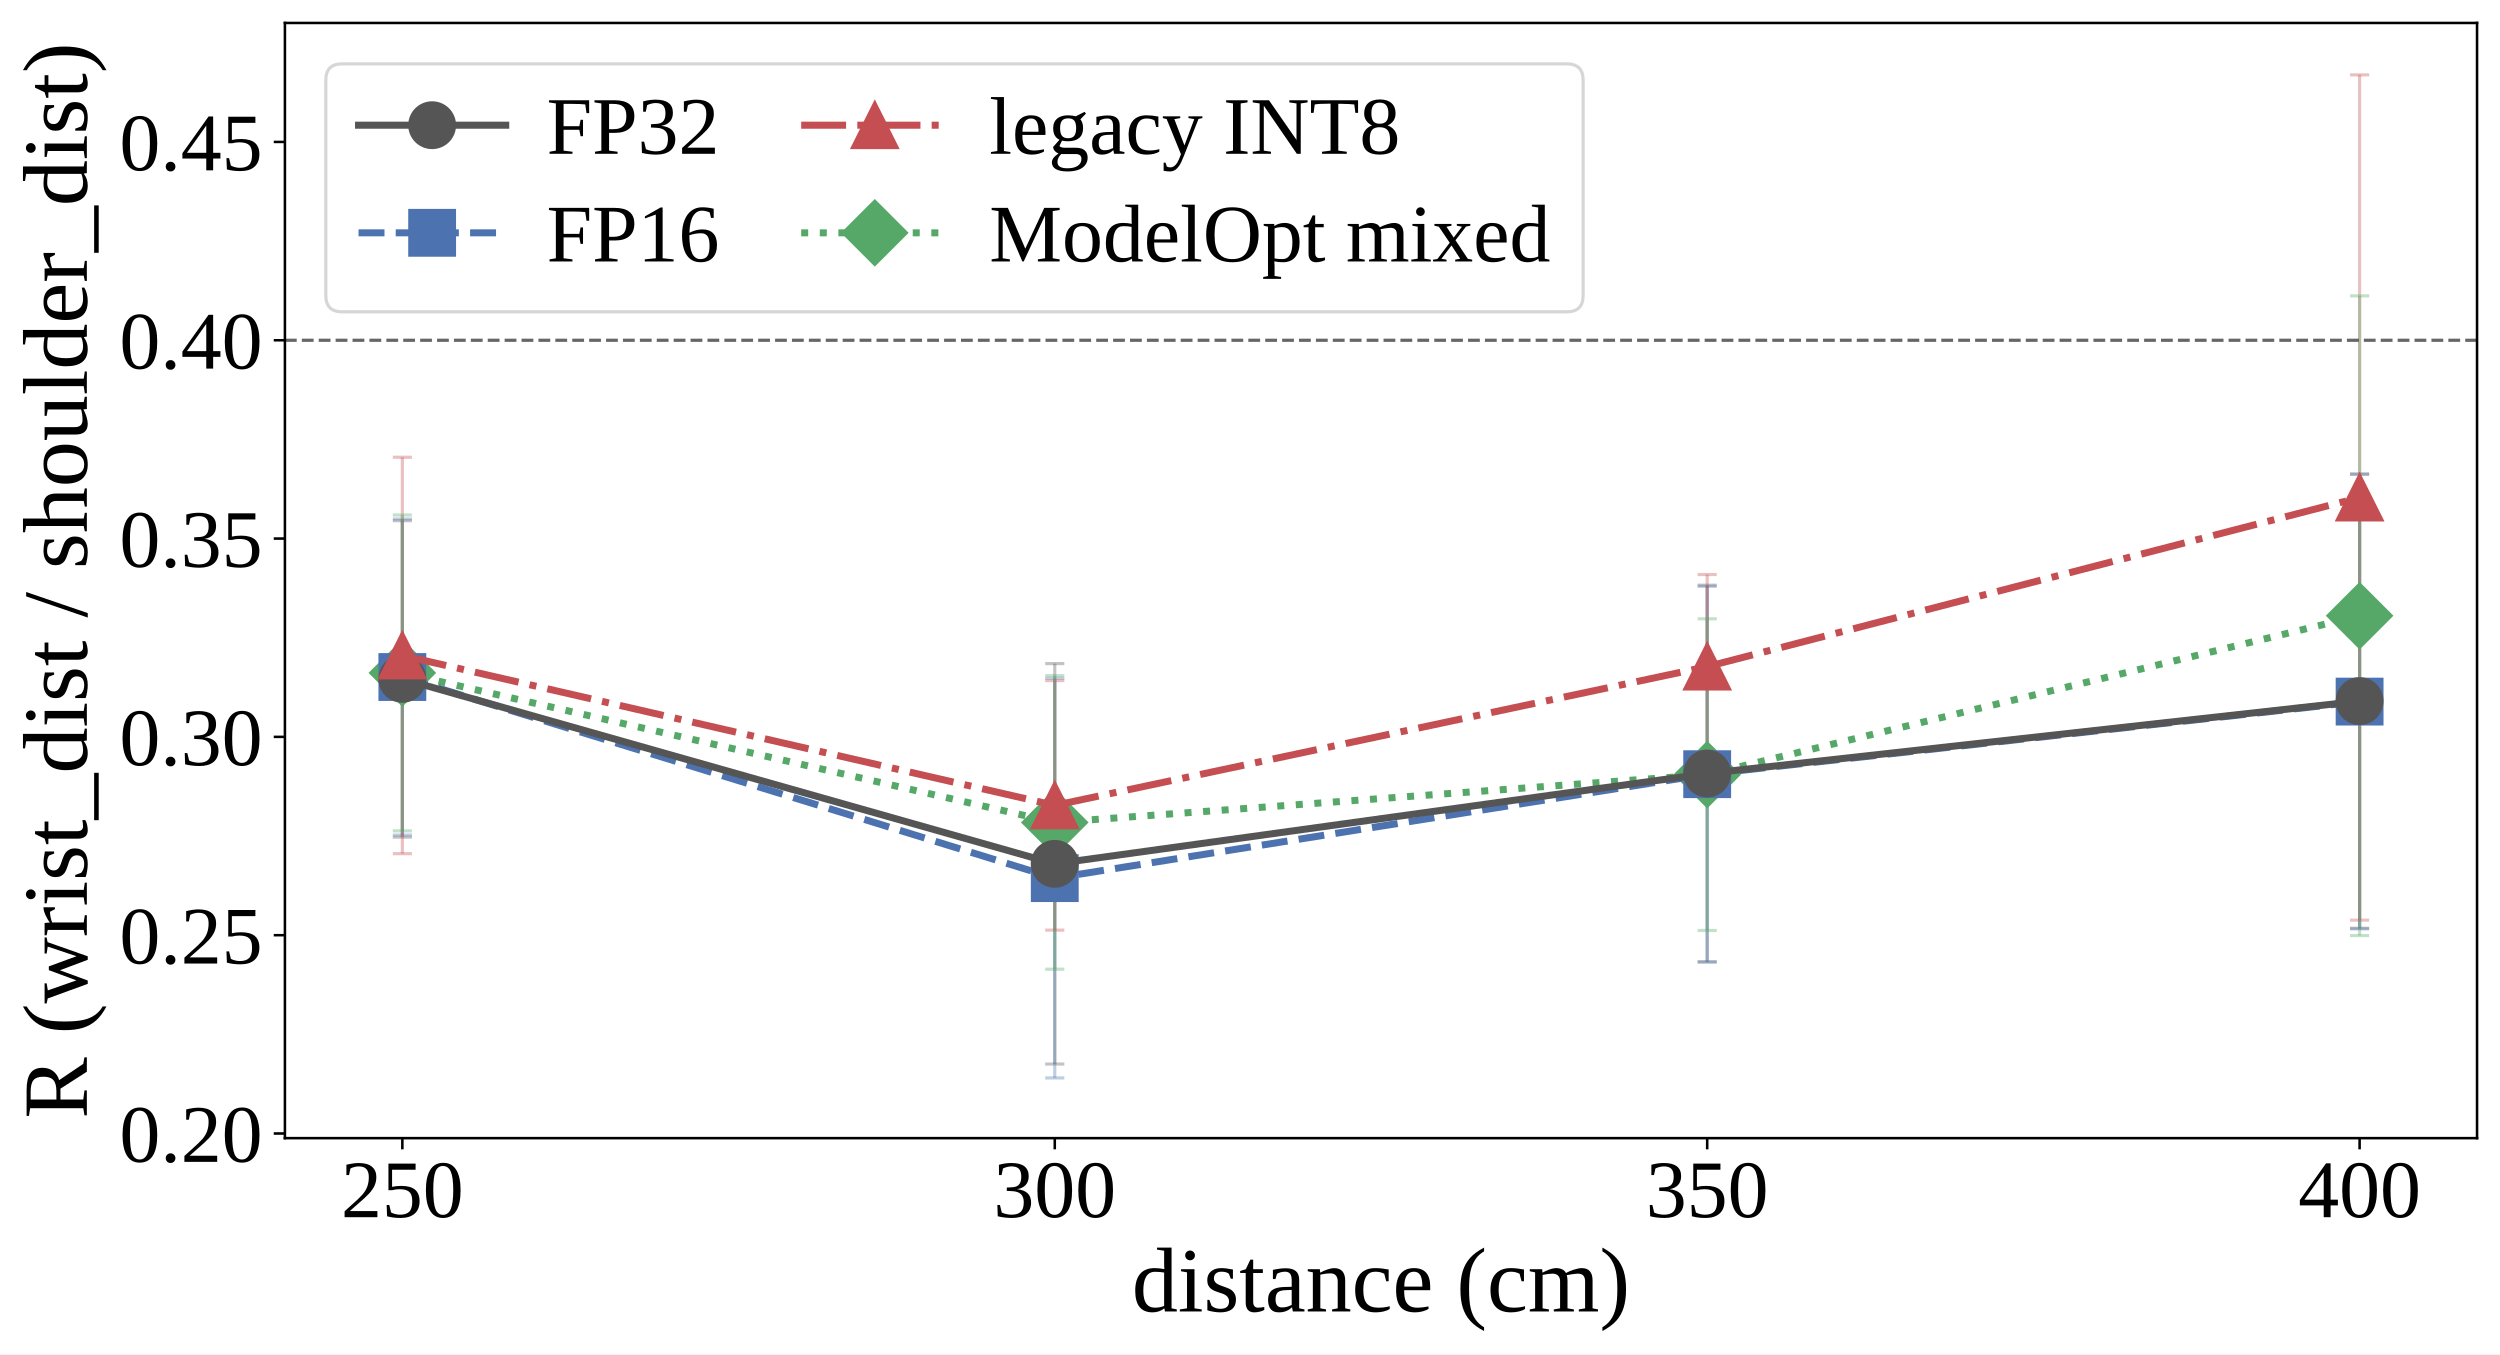
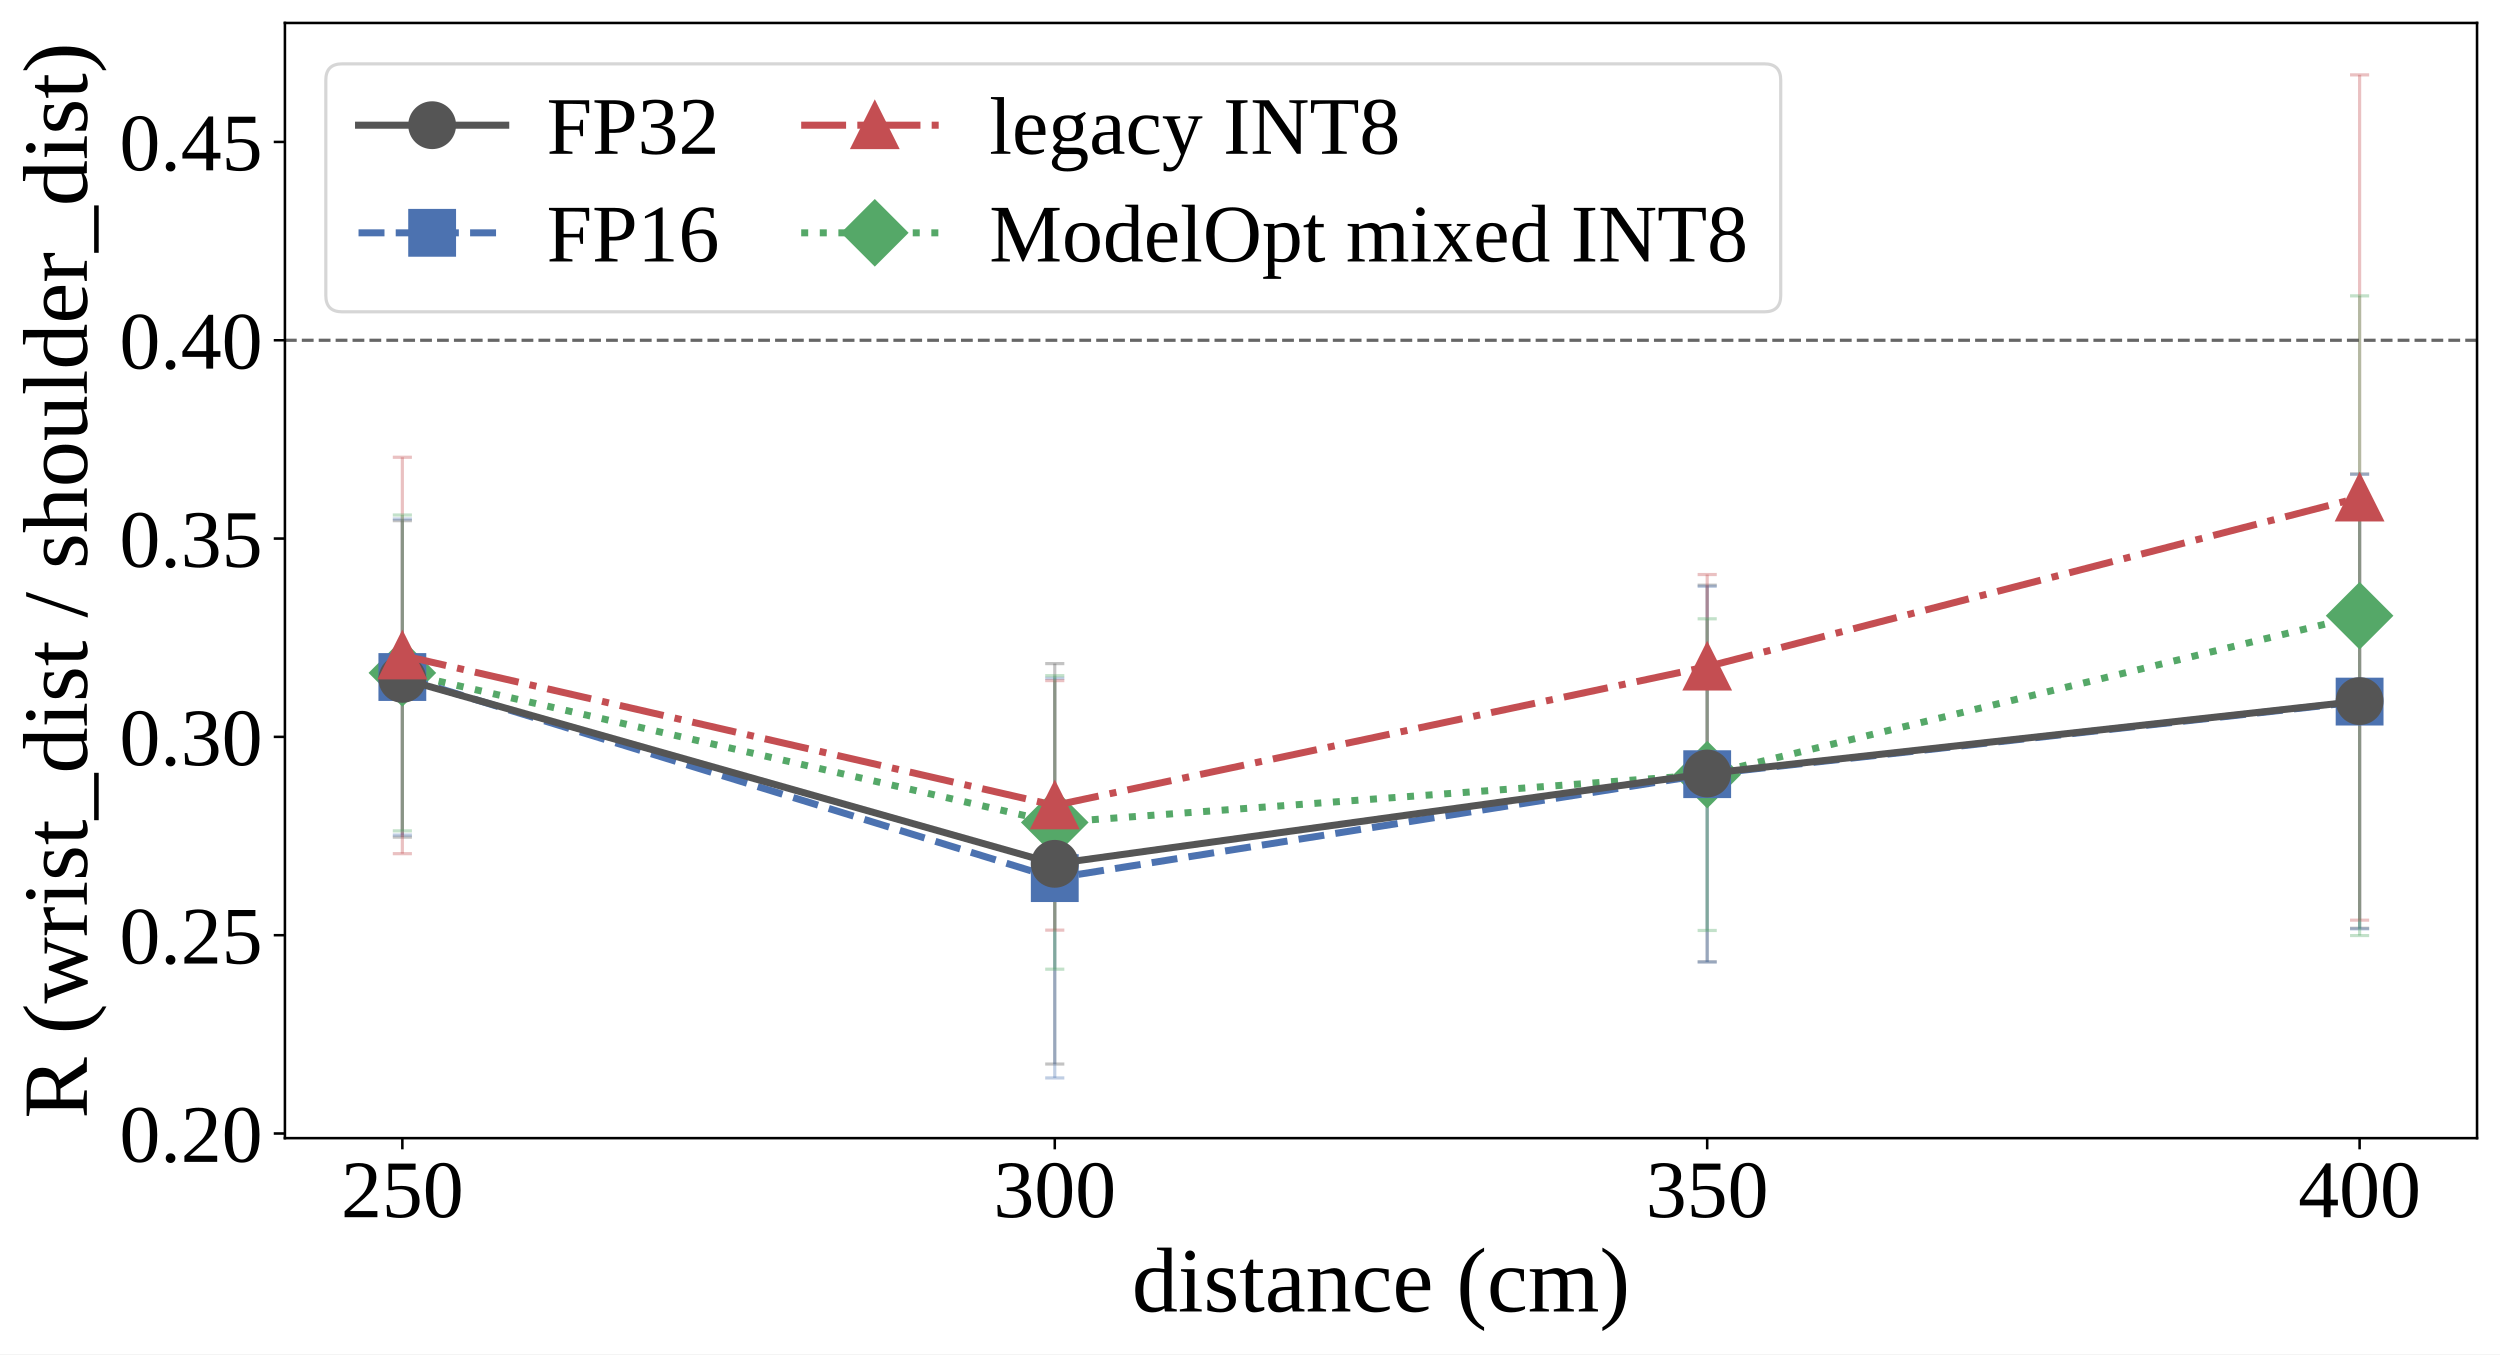
<svg xmlns="http://www.w3.org/2000/svg" xmlns:xlink="http://www.w3.org/1999/xlink" width="783.944pt" height="424.675pt" viewBox="0 0 783.944 424.675" version="1.1">
  <defs>
    <style type="text/css">*{stroke-linejoin: round; stroke-linecap: butt}</style>
  </defs>
  <g id="figure_1">
    <g id="patch_1">
      <path d="M 0 424.675  L 783.944 424.675  L 783.944 0  L 0 0  z " style="fill: #ffffff" />
    </g>
    <g id="axes_1">
      <g id="patch_2">
        <path d="M 89.344 356.895  L 776.744 356.895  L 776.744 7.2  L 89.344 7.2  z " style="fill: #ffffff" />
      </g>
      <g id="LineCollection_1">
-         <path d="M 126.169 262.5  L 126.169 163.261  " clip-path="url(#p3eb8cad488)" style="fill: none; stroke: #555555; stroke-opacity: 0.35" />
-         <path d="M 330.752 333.658  L 330.752 208.092  " clip-path="url(#p3eb8cad488)" style="fill: none; stroke: #555555; stroke-opacity: 0.35" />
-         <path d="M 535.336 301.602  L 535.336 183.504  " clip-path="url(#p3eb8cad488)" style="fill: none; stroke: #555555; stroke-opacity: 0.35" />
-         <path d="M 739.919 291.073  L 739.919 148.611  " clip-path="url(#p3eb8cad488)" style="fill: none; stroke: #555555; stroke-opacity: 0.35" />
+         <path d="M 126.169 262.5  L 126.169 163.261  " clip-path="url(#p5ceab6eb06)" style="fill: none; stroke: #555555; stroke-opacity: 0.35" />
+         <path d="M 330.752 333.658  L 330.752 208.092  " clip-path="url(#p5ceab6eb06)" style="fill: none; stroke: #555555; stroke-opacity: 0.35" />
+         <path d="M 535.336 301.602  L 535.336 183.504  " clip-path="url(#p5ceab6eb06)" style="fill: none; stroke: #555555; stroke-opacity: 0.35" />
+         <path d="M 739.919 291.073  L 739.919 148.611  " clip-path="url(#p5ceab6eb06)" style="fill: none; stroke: #555555; stroke-opacity: 0.35" />
      </g>
      <g id="line2d_1">
        <defs>
-           <path id="m1284ea0ceb" d="M 3 0  L -3 -0  " style="stroke: #555555; stroke-opacity: 0.35" />
-         </defs>
-         <g clip-path="url(#p3eb8cad488)">
-           <use xlink:href="#m1284ea0ceb" x="126.169" y="262.5" style="fill: #1f77b4; fill-opacity: 0.35; stroke: #555555; stroke-opacity: 0.35" />
-           <use xlink:href="#m1284ea0ceb" x="330.752" y="333.658" style="fill: #1f77b4; fill-opacity: 0.35; stroke: #555555; stroke-opacity: 0.35" />
-           <use xlink:href="#m1284ea0ceb" x="535.336" y="301.602" style="fill: #1f77b4; fill-opacity: 0.35; stroke: #555555; stroke-opacity: 0.35" />
-           <use xlink:href="#m1284ea0ceb" x="739.919" y="291.073" style="fill: #1f77b4; fill-opacity: 0.35; stroke: #555555; stroke-opacity: 0.35" />
+           <path id="m0819bf3058" d="M 3 0  L -3 -0  " style="stroke: #555555; stroke-opacity: 0.35" />
+         </defs>
+         <g clip-path="url(#p5ceab6eb06)">
+           <use xlink:href="#m0819bf3058" x="126.169" y="262.5" style="fill: #1f77b4; fill-opacity: 0.35; stroke: #555555; stroke-opacity: 0.35" />
+           <use xlink:href="#m0819bf3058" x="330.752" y="333.658" style="fill: #1f77b4; fill-opacity: 0.35; stroke: #555555; stroke-opacity: 0.35" />
+           <use xlink:href="#m0819bf3058" x="535.336" y="301.602" style="fill: #1f77b4; fill-opacity: 0.35; stroke: #555555; stroke-opacity: 0.35" />
+           <use xlink:href="#m0819bf3058" x="739.919" y="291.073" style="fill: #1f77b4; fill-opacity: 0.35; stroke: #555555; stroke-opacity: 0.35" />
        </g>
      </g>
      <g id="line2d_2">
-         <g clip-path="url(#p3eb8cad488)">
-           <use xlink:href="#m1284ea0ceb" x="126.169" y="163.261" style="fill: #1f77b4; fill-opacity: 0.35; stroke: #555555; stroke-opacity: 0.35" />
-           <use xlink:href="#m1284ea0ceb" x="330.752" y="208.092" style="fill: #1f77b4; fill-opacity: 0.35; stroke: #555555; stroke-opacity: 0.35" />
-           <use xlink:href="#m1284ea0ceb" x="535.336" y="183.504" style="fill: #1f77b4; fill-opacity: 0.35; stroke: #555555; stroke-opacity: 0.35" />
-           <use xlink:href="#m1284ea0ceb" x="739.919" y="148.611" style="fill: #1f77b4; fill-opacity: 0.35; stroke: #555555; stroke-opacity: 0.35" />
+         <g clip-path="url(#p5ceab6eb06)">
+           <use xlink:href="#m0819bf3058" x="126.169" y="163.261" style="fill: #1f77b4; fill-opacity: 0.35; stroke: #555555; stroke-opacity: 0.35" />
+           <use xlink:href="#m0819bf3058" x="330.752" y="208.092" style="fill: #1f77b4; fill-opacity: 0.35; stroke: #555555; stroke-opacity: 0.35" />
+           <use xlink:href="#m0819bf3058" x="535.336" y="183.504" style="fill: #1f77b4; fill-opacity: 0.35; stroke: #555555; stroke-opacity: 0.35" />
+           <use xlink:href="#m0819bf3058" x="739.919" y="148.611" style="fill: #1f77b4; fill-opacity: 0.35; stroke: #555555; stroke-opacity: 0.35" />
        </g>
      </g>
      <g id="LineCollection_2">
-         <path d="M 126.169 261.861  L 126.169 162.738  " clip-path="url(#p3eb8cad488)" style="fill: none; stroke: #4c72b0; stroke-opacity: 0.35" />
-         <path d="M 330.752 338.023  L 330.752 212.698  " clip-path="url(#p3eb8cad488)" style="fill: none; stroke: #4c72b0; stroke-opacity: 0.35" />
-         <path d="M 535.336 301.673  L 535.336 183.86  " clip-path="url(#p3eb8cad488)" style="fill: none; stroke: #4c72b0; stroke-opacity: 0.35" />
-         <path d="M 739.919 291.271  L 739.919 148.742  " clip-path="url(#p3eb8cad488)" style="fill: none; stroke: #4c72b0; stroke-opacity: 0.35" />
+         <path d="M 126.169 261.861  L 126.169 162.738  " clip-path="url(#p5ceab6eb06)" style="fill: none; stroke: #4c72b0; stroke-opacity: 0.35" />
+         <path d="M 330.752 338.023  L 330.752 212.698  " clip-path="url(#p5ceab6eb06)" style="fill: none; stroke: #4c72b0; stroke-opacity: 0.35" />
+         <path d="M 535.336 301.673  L 535.336 183.86  " clip-path="url(#p5ceab6eb06)" style="fill: none; stroke: #4c72b0; stroke-opacity: 0.35" />
+         <path d="M 739.919 291.271  L 739.919 148.742  " clip-path="url(#p5ceab6eb06)" style="fill: none; stroke: #4c72b0; stroke-opacity: 0.35" />
      </g>
      <g id="line2d_3">
        <defs>
-           <path id="ma6eeaab1cb" d="M 3 0  L -3 -0  " style="stroke: #4c72b0; stroke-opacity: 0.35" />
-         </defs>
-         <g clip-path="url(#p3eb8cad488)">
-           <use xlink:href="#ma6eeaab1cb" x="126.169" y="261.861" style="fill: #1f77b4; fill-opacity: 0.35; stroke: #4c72b0; stroke-opacity: 0.35" />
-           <use xlink:href="#ma6eeaab1cb" x="330.752" y="338.023" style="fill: #1f77b4; fill-opacity: 0.35; stroke: #4c72b0; stroke-opacity: 0.35" />
-           <use xlink:href="#ma6eeaab1cb" x="535.336" y="301.673" style="fill: #1f77b4; fill-opacity: 0.35; stroke: #4c72b0; stroke-opacity: 0.35" />
-           <use xlink:href="#ma6eeaab1cb" x="739.919" y="291.271" style="fill: #1f77b4; fill-opacity: 0.35; stroke: #4c72b0; stroke-opacity: 0.35" />
+           <path id="m1ac81c4335" d="M 3 0  L -3 -0  " style="stroke: #4c72b0; stroke-opacity: 0.35" />
+         </defs>
+         <g clip-path="url(#p5ceab6eb06)">
+           <use xlink:href="#m1ac81c4335" x="126.169" y="261.861" style="fill: #1f77b4; fill-opacity: 0.35; stroke: #4c72b0; stroke-opacity: 0.35" />
+           <use xlink:href="#m1ac81c4335" x="330.752" y="338.023" style="fill: #1f77b4; fill-opacity: 0.35; stroke: #4c72b0; stroke-opacity: 0.35" />
+           <use xlink:href="#m1ac81c4335" x="535.336" y="301.673" style="fill: #1f77b4; fill-opacity: 0.35; stroke: #4c72b0; stroke-opacity: 0.35" />
+           <use xlink:href="#m1ac81c4335" x="739.919" y="291.271" style="fill: #1f77b4; fill-opacity: 0.35; stroke: #4c72b0; stroke-opacity: 0.35" />
        </g>
      </g>
      <g id="line2d_4">
-         <g clip-path="url(#p3eb8cad488)">
-           <use xlink:href="#ma6eeaab1cb" x="126.169" y="162.738" style="fill: #1f77b4; fill-opacity: 0.35; stroke: #4c72b0; stroke-opacity: 0.35" />
-           <use xlink:href="#ma6eeaab1cb" x="330.752" y="212.698" style="fill: #1f77b4; fill-opacity: 0.35; stroke: #4c72b0; stroke-opacity: 0.35" />
-           <use xlink:href="#ma6eeaab1cb" x="535.336" y="183.86" style="fill: #1f77b4; fill-opacity: 0.35; stroke: #4c72b0; stroke-opacity: 0.35" />
-           <use xlink:href="#ma6eeaab1cb" x="739.919" y="148.742" style="fill: #1f77b4; fill-opacity: 0.35; stroke: #4c72b0; stroke-opacity: 0.35" />
+         <g clip-path="url(#p5ceab6eb06)">
+           <use xlink:href="#m1ac81c4335" x="126.169" y="162.738" style="fill: #1f77b4; fill-opacity: 0.35; stroke: #4c72b0; stroke-opacity: 0.35" />
+           <use xlink:href="#m1ac81c4335" x="330.752" y="212.698" style="fill: #1f77b4; fill-opacity: 0.35; stroke: #4c72b0; stroke-opacity: 0.35" />
+           <use xlink:href="#m1ac81c4335" x="535.336" y="183.86" style="fill: #1f77b4; fill-opacity: 0.35; stroke: #4c72b0; stroke-opacity: 0.35" />
+           <use xlink:href="#m1ac81c4335" x="739.919" y="148.742" style="fill: #1f77b4; fill-opacity: 0.35; stroke: #4c72b0; stroke-opacity: 0.35" />
        </g>
      </g>
      <g id="LineCollection_3">
-         <path d="M 126.169 267.69  L 126.169 143.393  " clip-path="url(#p3eb8cad488)" style="fill: none; stroke: #c44e52; stroke-opacity: 0.35" />
-         <path d="M 330.752 291.677  L 330.752 213.432  " clip-path="url(#p3eb8cad488)" style="fill: none; stroke: #c44e52; stroke-opacity: 0.35" />
-         <path d="M 535.336 237.91  L 535.336 180.167  " clip-path="url(#p3eb8cad488)" style="fill: none; stroke: #c44e52; stroke-opacity: 0.35" />
-         <path d="M 739.919 288.545  L 739.919 23.479  " clip-path="url(#p3eb8cad488)" style="fill: none; stroke: #c44e52; stroke-opacity: 0.35" />
+         <path d="M 126.169 267.69  L 126.169 143.393  " clip-path="url(#p5ceab6eb06)" style="fill: none; stroke: #c44e52; stroke-opacity: 0.35" />
+         <path d="M 330.752 291.677  L 330.752 213.432  " clip-path="url(#p5ceab6eb06)" style="fill: none; stroke: #c44e52; stroke-opacity: 0.35" />
+         <path d="M 535.336 237.91  L 535.336 180.167  " clip-path="url(#p5ceab6eb06)" style="fill: none; stroke: #c44e52; stroke-opacity: 0.35" />
+         <path d="M 739.919 288.545  L 739.919 23.479  " clip-path="url(#p5ceab6eb06)" style="fill: none; stroke: #c44e52; stroke-opacity: 0.35" />
      </g>
      <g id="line2d_5">
        <defs>
-           <path id="m27b52bc124" d="M 3 0  L -3 -0  " style="stroke: #c44e52; stroke-opacity: 0.35" />
-         </defs>
-         <g clip-path="url(#p3eb8cad488)">
-           <use xlink:href="#m27b52bc124" x="126.169" y="267.69" style="fill: #1f77b4; fill-opacity: 0.35; stroke: #c44e52; stroke-opacity: 0.35" />
-           <use xlink:href="#m27b52bc124" x="330.752" y="291.677" style="fill: #1f77b4; fill-opacity: 0.35; stroke: #c44e52; stroke-opacity: 0.35" />
-           <use xlink:href="#m27b52bc124" x="535.336" y="237.91" style="fill: #1f77b4; fill-opacity: 0.35; stroke: #c44e52; stroke-opacity: 0.35" />
-           <use xlink:href="#m27b52bc124" x="739.919" y="288.545" style="fill: #1f77b4; fill-opacity: 0.35; stroke: #c44e52; stroke-opacity: 0.35" />
+           <path id="m9b4f348e59" d="M 3 0  L -3 -0  " style="stroke: #c44e52; stroke-opacity: 0.35" />
+         </defs>
+         <g clip-path="url(#p5ceab6eb06)">
+           <use xlink:href="#m9b4f348e59" x="126.169" y="267.69" style="fill: #1f77b4; fill-opacity: 0.35; stroke: #c44e52; stroke-opacity: 0.35" />
+           <use xlink:href="#m9b4f348e59" x="330.752" y="291.677" style="fill: #1f77b4; fill-opacity: 0.35; stroke: #c44e52; stroke-opacity: 0.35" />
+           <use xlink:href="#m9b4f348e59" x="535.336" y="237.91" style="fill: #1f77b4; fill-opacity: 0.35; stroke: #c44e52; stroke-opacity: 0.35" />
+           <use xlink:href="#m9b4f348e59" x="739.919" y="288.545" style="fill: #1f77b4; fill-opacity: 0.35; stroke: #c44e52; stroke-opacity: 0.35" />
        </g>
      </g>
      <g id="line2d_6">
-         <g clip-path="url(#p3eb8cad488)">
-           <use xlink:href="#m27b52bc124" x="126.169" y="143.393" style="fill: #1f77b4; fill-opacity: 0.35; stroke: #c44e52; stroke-opacity: 0.35" />
-           <use xlink:href="#m27b52bc124" x="330.752" y="213.432" style="fill: #1f77b4; fill-opacity: 0.35; stroke: #c44e52; stroke-opacity: 0.35" />
-           <use xlink:href="#m27b52bc124" x="535.336" y="180.167" style="fill: #1f77b4; fill-opacity: 0.35; stroke: #c44e52; stroke-opacity: 0.35" />
-           <use xlink:href="#m27b52bc124" x="739.919" y="23.479" style="fill: #1f77b4; fill-opacity: 0.35; stroke: #c44e52; stroke-opacity: 0.35" />
+         <g clip-path="url(#p5ceab6eb06)">
+           <use xlink:href="#m9b4f348e59" x="126.169" y="143.393" style="fill: #1f77b4; fill-opacity: 0.35; stroke: #c44e52; stroke-opacity: 0.35" />
+           <use xlink:href="#m9b4f348e59" x="330.752" y="213.432" style="fill: #1f77b4; fill-opacity: 0.35; stroke: #c44e52; stroke-opacity: 0.35" />
+           <use xlink:href="#m9b4f348e59" x="535.336" y="180.167" style="fill: #1f77b4; fill-opacity: 0.35; stroke: #c44e52; stroke-opacity: 0.35" />
+           <use xlink:href="#m9b4f348e59" x="739.919" y="23.479" style="fill: #1f77b4; fill-opacity: 0.35; stroke: #c44e52; stroke-opacity: 0.35" />
        </g>
      </g>
      <g id="LineCollection_4">
-         <path d="M 126.169 260.533  L 126.169 161.488  " clip-path="url(#p3eb8cad488)" style="fill: none; stroke: #55a868; stroke-opacity: 0.35" />
-         <path d="M 330.752 303.92  L 330.752 211.876  " clip-path="url(#p3eb8cad488)" style="fill: none; stroke: #55a868; stroke-opacity: 0.35" />
-         <path d="M 535.336 291.769  L 535.336 194.047  " clip-path="url(#p3eb8cad488)" style="fill: none; stroke: #55a868; stroke-opacity: 0.35" />
-         <path d="M 739.919 293.371  L 739.919 92.784  " clip-path="url(#p3eb8cad488)" style="fill: none; stroke: #55a868; stroke-opacity: 0.35" />
+         <path d="M 126.169 260.533  L 126.169 161.488  " clip-path="url(#p5ceab6eb06)" style="fill: none; stroke: #55a868; stroke-opacity: 0.35" />
+         <path d="M 330.752 303.92  L 330.752 211.876  " clip-path="url(#p5ceab6eb06)" style="fill: none; stroke: #55a868; stroke-opacity: 0.35" />
+         <path d="M 535.336 291.769  L 535.336 194.047  " clip-path="url(#p5ceab6eb06)" style="fill: none; stroke: #55a868; stroke-opacity: 0.35" />
+         <path d="M 739.919 293.371  L 739.919 92.784  " clip-path="url(#p5ceab6eb06)" style="fill: none; stroke: #55a868; stroke-opacity: 0.35" />
      </g>
      <g id="line2d_7">
        <defs>
-           <path id="m64e82c7c0a" d="M 3 0  L -3 -0  " style="stroke: #55a868; stroke-opacity: 0.35" />
-         </defs>
-         <g clip-path="url(#p3eb8cad488)">
-           <use xlink:href="#m64e82c7c0a" x="126.169" y="260.533" style="fill: #1f77b4; fill-opacity: 0.35; stroke: #55a868; stroke-opacity: 0.35" />
-           <use xlink:href="#m64e82c7c0a" x="330.752" y="303.92" style="fill: #1f77b4; fill-opacity: 0.35; stroke: #55a868; stroke-opacity: 0.35" />
-           <use xlink:href="#m64e82c7c0a" x="535.336" y="291.769" style="fill: #1f77b4; fill-opacity: 0.35; stroke: #55a868; stroke-opacity: 0.35" />
-           <use xlink:href="#m64e82c7c0a" x="739.919" y="293.371" style="fill: #1f77b4; fill-opacity: 0.35; stroke: #55a868; stroke-opacity: 0.35" />
+           <path id="md8426ece46" d="M 3 0  L -3 -0  " style="stroke: #55a868; stroke-opacity: 0.35" />
+         </defs>
+         <g clip-path="url(#p5ceab6eb06)">
+           <use xlink:href="#md8426ece46" x="126.169" y="260.533" style="fill: #1f77b4; fill-opacity: 0.35; stroke: #55a868; stroke-opacity: 0.35" />
+           <use xlink:href="#md8426ece46" x="330.752" y="303.92" style="fill: #1f77b4; fill-opacity: 0.35; stroke: #55a868; stroke-opacity: 0.35" />
+           <use xlink:href="#md8426ece46" x="535.336" y="291.769" style="fill: #1f77b4; fill-opacity: 0.35; stroke: #55a868; stroke-opacity: 0.35" />
+           <use xlink:href="#md8426ece46" x="739.919" y="293.371" style="fill: #1f77b4; fill-opacity: 0.35; stroke: #55a868; stroke-opacity: 0.35" />
        </g>
      </g>
      <g id="line2d_8">
-         <g clip-path="url(#p3eb8cad488)">
-           <use xlink:href="#m64e82c7c0a" x="126.169" y="161.488" style="fill: #1f77b4; fill-opacity: 0.35; stroke: #55a868; stroke-opacity: 0.35" />
-           <use xlink:href="#m64e82c7c0a" x="330.752" y="211.876" style="fill: #1f77b4; fill-opacity: 0.35; stroke: #55a868; stroke-opacity: 0.35" />
-           <use xlink:href="#m64e82c7c0a" x="535.336" y="194.047" style="fill: #1f77b4; fill-opacity: 0.35; stroke: #55a868; stroke-opacity: 0.35" />
-           <use xlink:href="#m64e82c7c0a" x="739.919" y="92.784" style="fill: #1f77b4; fill-opacity: 0.35; stroke: #55a868; stroke-opacity: 0.35" />
+         <g clip-path="url(#p5ceab6eb06)">
+           <use xlink:href="#md8426ece46" x="126.169" y="161.488" style="fill: #1f77b4; fill-opacity: 0.35; stroke: #55a868; stroke-opacity: 0.35" />
+           <use xlink:href="#md8426ece46" x="330.752" y="211.876" style="fill: #1f77b4; fill-opacity: 0.35; stroke: #55a868; stroke-opacity: 0.35" />
+           <use xlink:href="#md8426ece46" x="535.336" y="194.047" style="fill: #1f77b4; fill-opacity: 0.35; stroke: #55a868; stroke-opacity: 0.35" />
+           <use xlink:href="#md8426ece46" x="739.919" y="92.784" style="fill: #1f77b4; fill-opacity: 0.35; stroke: #55a868; stroke-opacity: 0.35" />
        </g>
      </g>
      <g id="matplotlib.axis_1">
        <g id="xtick_1">
          <g id="line2d_9">
            <defs>
-               <path id="m7b19521f7d" d="M 0 0  L 0 3.5  " style="stroke: #000000; stroke-width: 0.8" />
+               <path id="m5b7a6ea8c9" d="M 0 0  L 0 3.5  " style="stroke: #000000; stroke-width: 0.8" />
            </defs>
            <g>
-               <use xlink:href="#m7b19521f7d" x="126.169" y="356.895" style="stroke: #000000; stroke-width: 0.8" />
+               <use xlink:href="#m5b7a6ea8c9" x="126.169" y="356.895" style="stroke: #000000; stroke-width: 0.8" />
            </g>
          </g>
          <g id="text_1">
            <text style="font-size: 25.647px; font-family: 'Times New Roman'; text-anchor: middle" x="126.169" y="381.678" transform="rotate(-0 126.1692 381.6778)">250</text>
          </g>
        </g>
        <g id="xtick_2">
          <g id="line2d_10">
            <g>
-               <use xlink:href="#m7b19521f7d" x="330.752" y="356.895" style="stroke: #000000; stroke-width: 0.8" />
+               <use xlink:href="#m5b7a6ea8c9" x="330.752" y="356.895" style="stroke: #000000; stroke-width: 0.8" />
            </g>
          </g>
          <g id="text_2">
            <text style="font-size: 25.647px; font-family: 'Times New Roman'; text-anchor: middle" x="330.752" y="381.678" transform="rotate(-0 330.7525 381.6778)">300</text>
          </g>
        </g>
        <g id="xtick_3">
          <g id="line2d_11">
            <g>
-               <use xlink:href="#m7b19521f7d" x="535.336" y="356.895" style="stroke: #000000; stroke-width: 0.8" />
+               <use xlink:href="#m5b7a6ea8c9" x="535.336" y="356.895" style="stroke: #000000; stroke-width: 0.8" />
            </g>
          </g>
          <g id="text_3">
            <text style="font-size: 25.647px; font-family: 'Times New Roman'; text-anchor: middle" x="535.336" y="381.678" transform="rotate(-0 535.3358 381.6778)">350</text>
          </g>
        </g>
        <g id="xtick_4">
          <g id="line2d_12">
            <g>
-               <use xlink:href="#m7b19521f7d" x="739.919" y="356.895" style="stroke: #000000; stroke-width: 0.8" />
+               <use xlink:href="#m5b7a6ea8c9" x="739.919" y="356.895" style="stroke: #000000; stroke-width: 0.8" />
            </g>
          </g>
          <g id="text_4">
            <text style="font-size: 25.647px; font-family: 'Times New Roman'; text-anchor: middle" x="739.919" y="381.678" transform="rotate(-0 739.9192 381.6778)">400</text>
          </g>
        </g>
        <g id="text_5">
          <text style="font-size: 28.853px; font-family: 'Times New Roman'; text-anchor: middle" x="433.044" y="411.248" transform="rotate(-0 433.0442 411.2477)">distance (cm)</text>
        </g>
      </g>
      <g id="matplotlib.axis_2">
        <g id="ytick_1">
          <g id="line2d_13">
            <defs>
-               <path id="mc37a09f5cb" d="M 0 0  L -3.5 0  " style="stroke: #000000; stroke-width: 0.8" />
+               <path id="mc05e1ae853" d="M 0 0  L -3.5 0  " style="stroke: #000000; stroke-width: 0.8" />
            </defs>
            <g>
-               <use xlink:href="#mc37a09f5cb" x="89.344" y="355.438" style="stroke: #000000; stroke-width: 0.8" />
+               <use xlink:href="#mc05e1ae853" x="89.344" y="355.438" style="stroke: #000000; stroke-width: 0.8" />
            </g>
          </g>
          <g id="text_6">
            <text style="font-size: 25.647px; font-family: 'Times New Roman'; text-anchor: end" x="82.344" y="364.329" transform="rotate(-0 82.34417 364.329)">0.20</text>
          </g>
        </g>
        <g id="ytick_2">
          <g id="line2d_14">
            <g>
-               <use xlink:href="#mc37a09f5cb" x="89.344" y="293.252" style="stroke: #000000; stroke-width: 0.8" />
+               <use xlink:href="#mc05e1ae853" x="89.344" y="293.252" style="stroke: #000000; stroke-width: 0.8" />
            </g>
          </g>
          <g id="text_7">
            <text style="font-size: 25.647px; font-family: 'Times New Roman'; text-anchor: end" x="82.344" y="302.144" transform="rotate(-0 82.34417 302.1437)">0.25</text>
          </g>
        </g>
        <g id="ytick_3">
          <g id="line2d_15">
            <g>
-               <use xlink:href="#mc37a09f5cb" x="89.344" y="231.067" style="stroke: #000000; stroke-width: 0.8" />
+               <use xlink:href="#mc05e1ae853" x="89.344" y="231.067" style="stroke: #000000; stroke-width: 0.8" />
            </g>
          </g>
          <g id="text_8">
            <text style="font-size: 25.647px; font-family: 'Times New Roman'; text-anchor: end" x="82.344" y="239.958" transform="rotate(-0 82.34417 239.9584)">0.30</text>
          </g>
        </g>
        <g id="ytick_4">
          <g id="line2d_16">
            <g>
-               <use xlink:href="#mc37a09f5cb" x="89.344" y="168.882" style="stroke: #000000; stroke-width: 0.8" />
+               <use xlink:href="#mc05e1ae853" x="89.344" y="168.882" style="stroke: #000000; stroke-width: 0.8" />
            </g>
          </g>
          <g id="text_9">
            <text style="font-size: 25.647px; font-family: 'Times New Roman'; text-anchor: end" x="82.344" y="177.773" transform="rotate(-0 82.34417 177.7731)">0.35</text>
          </g>
        </g>
        <g id="ytick_5">
          <g id="line2d_17">
            <g>
-               <use xlink:href="#mc37a09f5cb" x="89.344" y="106.696" style="stroke: #000000; stroke-width: 0.8" />
+               <use xlink:href="#mc05e1ae853" x="89.344" y="106.696" style="stroke: #000000; stroke-width: 0.8" />
            </g>
          </g>
          <g id="text_10">
            <text style="font-size: 25.647px; font-family: 'Times New Roman'; text-anchor: end" x="82.344" y="115.588" transform="rotate(-0 82.34417 115.5878)">0.40</text>
          </g>
        </g>
        <g id="ytick_6">
          <g id="line2d_18">
            <g>
-               <use xlink:href="#mc37a09f5cb" x="89.344" y="44.511" style="stroke: #000000; stroke-width: 0.8" />
+               <use xlink:href="#mc05e1ae853" x="89.344" y="44.511" style="stroke: #000000; stroke-width: 0.8" />
            </g>
          </g>
          <g id="text_11">
            <text style="font-size: 25.647px; font-family: 'Times New Roman'; text-anchor: end" x="82.344" y="53.402" transform="rotate(-0 82.34417 53.40249)">0.45</text>
          </g>
        </g>
        <g id="text_12">
          <text style="font-size: 28.853px; font-family: 'Times New Roman'; text-anchor: middle" x="27.235" y="182.048" transform="rotate(-90 27.23476 182.0476)">R (wrist_dist / shoulder_dist)</text>
        </g>
      </g>
      <g id="line2d_19">
-         <path d="M 126.169 211.01  L 330.752 257.898  L 535.336 242.908  L 739.919 193.078  " clip-path="url(#p3eb8cad488)" style="fill: none; stroke-dasharray: 2.2,3.63; stroke-dashoffset: 0; stroke: #55a868; stroke-width: 2.2" />
-         <defs>
-           <path id="m2bc12f2550" d="M 0 9.899  L 9.899 0  L 0 -9.899  L -9.899 0  z " style="stroke: #55a868; stroke-linejoin: miter" />
-         </defs>
-         <g clip-path="url(#p3eb8cad488)">
-           <use xlink:href="#m2bc12f2550" x="126.169" y="211.01" style="fill: #55a868; stroke: #55a868; stroke-linejoin: miter" />
-           <use xlink:href="#m2bc12f2550" x="330.752" y="257.898" style="fill: #55a868; stroke: #55a868; stroke-linejoin: miter" />
-           <use xlink:href="#m2bc12f2550" x="535.336" y="242.908" style="fill: #55a868; stroke: #55a868; stroke-linejoin: miter" />
-           <use xlink:href="#m2bc12f2550" x="739.919" y="193.078" style="fill: #55a868; stroke: #55a868; stroke-linejoin: miter" />
+         <path d="M 126.169 211.01  L 330.752 257.898  L 535.336 242.908  L 739.919 193.078  " clip-path="url(#p5ceab6eb06)" style="fill: none; stroke-dasharray: 2.2,3.63; stroke-dashoffset: 0; stroke: #55a868; stroke-width: 2.2" />
+         <defs>
+           <path id="m9d026cb355" d="M 0 9.899  L 9.899 0  L 0 -9.899  L -9.899 0  z " style="stroke: #55a868; stroke-linejoin: miter" />
+         </defs>
+         <g clip-path="url(#p5ceab6eb06)">
+           <use xlink:href="#m9d026cb355" x="126.169" y="211.01" style="fill: #55a868; stroke: #55a868; stroke-linejoin: miter" />
+           <use xlink:href="#m9d026cb355" x="330.752" y="257.898" style="fill: #55a868; stroke: #55a868; stroke-linejoin: miter" />
+           <use xlink:href="#m9d026cb355" x="535.336" y="242.908" style="fill: #55a868; stroke: #55a868; stroke-linejoin: miter" />
+           <use xlink:href="#m9d026cb355" x="739.919" y="193.078" style="fill: #55a868; stroke: #55a868; stroke-linejoin: miter" />
        </g>
      </g>
      <g id="line2d_20">
-         <path d="M 89.344 106.696  L 776.744 106.696  " clip-path="url(#p3eb8cad488)" style="fill: none; stroke-dasharray: 3.7,1.6; stroke-dashoffset: 0; stroke: #000000; stroke-opacity: 0.6" />
+         <path d="M 89.344 106.696  L 776.744 106.696  " clip-path="url(#p5ceab6eb06)" style="fill: none; stroke-dasharray: 3.7,1.6; stroke-dashoffset: 0; stroke: #000000; stroke-opacity: 0.6" />
      </g>
      <g id="patch_3">
        <path d="M 89.344 356.895  L 89.344 7.2  " style="fill: none; stroke: #000000; stroke-width: 0.8; stroke-linejoin: miter; stroke-linecap: square" />
      </g>
      <g id="patch_4">
        <path d="M 776.744 356.895  L 776.744 7.2  " style="fill: none; stroke: #000000; stroke-width: 0.8; stroke-linejoin: miter; stroke-linecap: square" />
      </g>
      <g id="patch_5">
        <path d="M 89.344 356.895  L 776.744 356.895  " style="fill: none; stroke: #000000; stroke-width: 0.8; stroke-linejoin: miter; stroke-linecap: square" />
      </g>
      <g id="patch_6">
        <path d="M 89.344 7.2  L 776.744 7.2  " style="fill: none; stroke: #000000; stroke-width: 0.8; stroke-linejoin: miter; stroke-linecap: square" />
      </g>
      <g id="line2d_21">
-         <path d="M 126.169 212.299  L 330.752 275.36  L 535.336 242.767  L 739.919 220.006  " clip-path="url(#p3eb8cad488)" style="fill: none; stroke-dasharray: 8.14,3.52; stroke-dashoffset: 0; stroke: #4c72b0; stroke-width: 2.2" />
-         <defs>
-           <path id="m3a0e7aef88" d="M -7 7  L 7 7  L 7 -7  L -7 -7  z " style="stroke: #4c72b0; stroke-linejoin: miter" />
-         </defs>
-         <g clip-path="url(#p3eb8cad488)">
-           <use xlink:href="#m3a0e7aef88" x="126.169" y="212.299" style="fill: #4c72b0; stroke: #4c72b0; stroke-linejoin: miter" />
-           <use xlink:href="#m3a0e7aef88" x="330.752" y="275.36" style="fill: #4c72b0; stroke: #4c72b0; stroke-linejoin: miter" />
-           <use xlink:href="#m3a0e7aef88" x="535.336" y="242.767" style="fill: #4c72b0; stroke: #4c72b0; stroke-linejoin: miter" />
-           <use xlink:href="#m3a0e7aef88" x="739.919" y="220.006" style="fill: #4c72b0; stroke: #4c72b0; stroke-linejoin: miter" />
+         <path d="M 126.169 212.299  L 330.752 275.36  L 535.336 242.767  L 739.919 220.006  " clip-path="url(#p5ceab6eb06)" style="fill: none; stroke-dasharray: 8.14,3.52; stroke-dashoffset: 0; stroke: #4c72b0; stroke-width: 2.2" />
+         <defs>
+           <path id="mf172df0c49" d="M -7 7  L 7 7  L 7 -7  L -7 -7  z " style="stroke: #4c72b0; stroke-linejoin: miter" />
+         </defs>
+         <g clip-path="url(#p5ceab6eb06)">
+           <use xlink:href="#mf172df0c49" x="126.169" y="212.299" style="fill: #4c72b0; stroke: #4c72b0; stroke-linejoin: miter" />
+           <use xlink:href="#mf172df0c49" x="330.752" y="275.36" style="fill: #4c72b0; stroke: #4c72b0; stroke-linejoin: miter" />
+           <use xlink:href="#mf172df0c49" x="535.336" y="242.767" style="fill: #4c72b0; stroke: #4c72b0; stroke-linejoin: miter" />
+           <use xlink:href="#mf172df0c49" x="739.919" y="220.006" style="fill: #4c72b0; stroke: #4c72b0; stroke-linejoin: miter" />
        </g>
      </g>
      <g id="line2d_22">
-         <path d="M 126.169 212.881  L 330.752 270.875  L 535.336 242.553  L 739.919 219.842  " clip-path="url(#p3eb8cad488)" style="fill: none; stroke: #555555; stroke-width: 2.2; stroke-linecap: square" />
-         <defs>
-           <path id="m5d6492cb71" d="M 0 7  C 1.856 7 3.637 6.262 4.95 4.95  C 6.262 3.637 7 1.856 7 0  C 7 -1.856 6.262 -3.637 4.95 -4.95  C 3.637 -6.262 1.856 -7 0 -7  C -1.856 -7 -3.637 -6.262 -4.95 -4.95  C -6.262 -3.637 -7 -1.856 -7 0  C -7 1.856 -6.262 3.637 -4.95 4.95  C -3.637 6.262 -1.856 7 0 7  z " style="stroke: #555555" />
-         </defs>
-         <g clip-path="url(#p3eb8cad488)">
-           <use xlink:href="#m5d6492cb71" x="126.169" y="212.881" style="fill: #555555; stroke: #555555" />
-           <use xlink:href="#m5d6492cb71" x="330.752" y="270.875" style="fill: #555555; stroke: #555555" />
-           <use xlink:href="#m5d6492cb71" x="535.336" y="242.553" style="fill: #555555; stroke: #555555" />
-           <use xlink:href="#m5d6492cb71" x="739.919" y="219.842" style="fill: #555555; stroke: #555555" />
+         <path d="M 126.169 212.881  L 330.752 270.875  L 535.336 242.553  L 739.919 219.842  " clip-path="url(#p5ceab6eb06)" style="fill: none; stroke: #555555; stroke-width: 2.2; stroke-linecap: square" />
+         <defs>
+           <path id="m88976daf59" d="M 0 7  C 1.856 7 3.637 6.262 4.95 4.95  C 6.262 3.637 7 1.856 7 0  C 7 -1.856 6.262 -3.637 4.95 -4.95  C 3.637 -6.262 1.856 -7 0 -7  C -1.856 -7 -3.637 -6.262 -4.95 -4.95  C -6.262 -3.637 -7 -1.856 -7 0  C -7 1.856 -6.262 3.637 -4.95 4.95  C -3.637 6.262 -1.856 7 0 7  z " style="stroke: #555555" />
+         </defs>
+         <g clip-path="url(#p5ceab6eb06)">
+           <use xlink:href="#m88976daf59" x="126.169" y="212.881" style="fill: #555555; stroke: #555555" />
+           <use xlink:href="#m88976daf59" x="330.752" y="270.875" style="fill: #555555; stroke: #555555" />
+           <use xlink:href="#m88976daf59" x="535.336" y="242.553" style="fill: #555555; stroke: #555555" />
+           <use xlink:href="#m88976daf59" x="739.919" y="219.842" style="fill: #555555; stroke: #555555" />
        </g>
      </g>
      <g id="line2d_23">
-         <path d="M 126.169 205.541  L 330.752 252.555  L 535.336 209.039  L 739.919 156.012  " clip-path="url(#p3eb8cad488)" style="fill: none; stroke-dasharray: 14.08,3.52,2.2,3.52; stroke-dashoffset: 0; stroke: #c44e52; stroke-width: 2.2" />
-         <defs>
-           <path id="maba193c1bb" d="M 0 -7  L -7 7  L 7 7  z " style="stroke: #c44e52; stroke-linejoin: miter" />
-         </defs>
-         <g clip-path="url(#p3eb8cad488)">
-           <use xlink:href="#maba193c1bb" x="126.169" y="205.541" style="fill: #c44e52; stroke: #c44e52; stroke-linejoin: miter" />
-           <use xlink:href="#maba193c1bb" x="330.752" y="252.555" style="fill: #c44e52; stroke: #c44e52; stroke-linejoin: miter" />
-           <use xlink:href="#maba193c1bb" x="535.336" y="209.039" style="fill: #c44e52; stroke: #c44e52; stroke-linejoin: miter" />
-           <use xlink:href="#maba193c1bb" x="739.919" y="156.012" style="fill: #c44e52; stroke: #c44e52; stroke-linejoin: miter" />
+         <path d="M 126.169 205.541  L 330.752 252.555  L 535.336 209.039  L 739.919 156.012  " clip-path="url(#p5ceab6eb06)" style="fill: none; stroke-dasharray: 14.08,3.52,2.2,3.52; stroke-dashoffset: 0; stroke: #c44e52; stroke-width: 2.2" />
+         <defs>
+           <path id="m5b7e8d730a" d="M 0 -7  L -7 7  L 7 7  z " style="stroke: #c44e52; stroke-linejoin: miter" />
+         </defs>
+         <g clip-path="url(#p5ceab6eb06)">
+           <use xlink:href="#m5b7e8d730a" x="126.169" y="205.541" style="fill: #c44e52; stroke: #c44e52; stroke-linejoin: miter" />
+           <use xlink:href="#m5b7e8d730a" x="330.752" y="252.555" style="fill: #c44e52; stroke: #c44e52; stroke-linejoin: miter" />
+           <use xlink:href="#m5b7e8d730a" x="535.336" y="209.039" style="fill: #c44e52; stroke: #c44e52; stroke-linejoin: miter" />
+           <use xlink:href="#m5b7e8d730a" x="739.919" y="156.012" style="fill: #c44e52; stroke: #c44e52; stroke-linejoin: miter" />
        </g>
      </g>
      <g id="legend_1">
        <g id="patch_7">
-           <path d="M 107.297 97.776  L 491.302 97.776  Q 496.431 97.776 496.431 92.647  L 496.431 25.153  Q 496.431 20.024 491.302 20.024  L 107.297 20.024  Q 102.168 20.024 102.168 25.153  L 102.168 92.647  Q 102.168 97.776 107.297 97.776  z " style="fill: #ffffff; opacity: 0.8; stroke: #cccccc; stroke-linejoin: miter" />
+           <path d="M 107.297 97.776  L 553.263 97.776  Q 558.393 97.776 558.393 92.647  L 558.393 25.153  Q 558.393 20.024 553.263 20.024  L 107.297 20.024  Q 102.168 20.024 102.168 25.153  L 102.168 92.647  Q 102.168 97.776 107.297 97.776  z " style="fill: #ffffff; opacity: 0.8; stroke: #cccccc; stroke-linejoin: miter" />
        </g>
        <g id="line2d_24">
          <path d="M 112.427 39.259  L 135.509 39.259  L 158.591 39.259  " style="fill: none; stroke: #555555; stroke-width: 2.2; stroke-linecap: square" />
          <g>
-             <use xlink:href="#m5d6492cb71" x="135.509" y="39.259" style="fill: #555555; stroke: #555555" />
+             <use xlink:href="#m88976daf59" x="135.509" y="39.259" style="fill: #555555; stroke: #555555" />
          </g>
        </g>
        <g id="text_13">
          <text style="font-size: 25.647px; font-family: 'Times New Roman'; text-anchor: start" x="171.415" y="48.235" transform="rotate(-0 171.4148 48.23529)">FP32</text>
        </g>
        <g id="line2d_25">
          <path d="M 112.427 73.006  L 135.509 73.006  L 158.591 73.006  " style="fill: none; stroke-dasharray: 8.14,3.52; stroke-dashoffset: 0; stroke: #4c72b0; stroke-width: 2.2" />
          <g>
-             <use xlink:href="#m3a0e7aef88" x="135.509" y="73.006" style="fill: #4c72b0; stroke: #4c72b0; stroke-linejoin: miter" />
+             <use xlink:href="#mf172df0c49" x="135.509" y="73.006" style="fill: #4c72b0; stroke: #4c72b0; stroke-linejoin: miter" />
          </g>
        </g>
        <g id="text_14">
          <text style="font-size: 25.647px; font-family: 'Times New Roman'; text-anchor: start" x="171.415" y="81.982" transform="rotate(-0 171.4148 81.98221)">FP16</text>
        </g>
        <g id="line2d_26">
          <path d="M 251.233 39.259  L 274.316 39.259  L 297.398 39.259  " style="fill: none; stroke-dasharray: 14.08,3.52,2.2,3.52; stroke-dashoffset: 0; stroke: #c44e52; stroke-width: 2.2" />
          <g>
-             <use xlink:href="#maba193c1bb" x="274.316" y="39.259" style="fill: #c44e52; stroke: #c44e52; stroke-linejoin: miter" />
+             <use xlink:href="#m5b7e8d730a" x="274.316" y="39.259" style="fill: #c44e52; stroke: #c44e52; stroke-linejoin: miter" />
          </g>
        </g>
        <g id="text_15">
          <text style="font-size: 25.647px; font-family: 'Times New Roman'; text-anchor: start" x="310.221" y="48.235" transform="rotate(-0 310.2214 48.23529)">legacy INT8</text>
        </g>
        <g id="line2d_27">
          <path d="M 251.233 73.006  L 274.316 73.006  L 297.398 73.006  " style="fill: none; stroke-dasharray: 2.2,3.63; stroke-dashoffset: 0; stroke: #55a868; stroke-width: 2.2" />
          <g>
-             <use xlink:href="#m2bc12f2550" x="274.316" y="73.006" style="fill: #55a868; stroke: #55a868; stroke-linejoin: miter" />
+             <use xlink:href="#m9d026cb355" x="274.316" y="73.006" style="fill: #55a868; stroke: #55a868; stroke-linejoin: miter" />
          </g>
        </g>
        <g id="text_16">
-           <text style="font-size: 25.647px; font-family: 'Times New Roman'; text-anchor: start" x="310.221" y="81.982" transform="rotate(-0 310.2214 81.98221)">ModelOpt mixed</text>
+           <text style="font-size: 25.647px; font-family: 'Times New Roman'; text-anchor: start" x="310.221" y="81.982" transform="rotate(-0 310.2214 81.98221)">ModelOpt mixed INT8</text>
        </g>
      </g>
    </g>
  </g>
  <defs>
-     <clipPath id="p3eb8cad488">
+     <clipPath id="p5ceab6eb06">
      <rect x="89.344" y="7.2" width="687.4" height="349.695" />
    </clipPath>
  </defs>
</svg>
